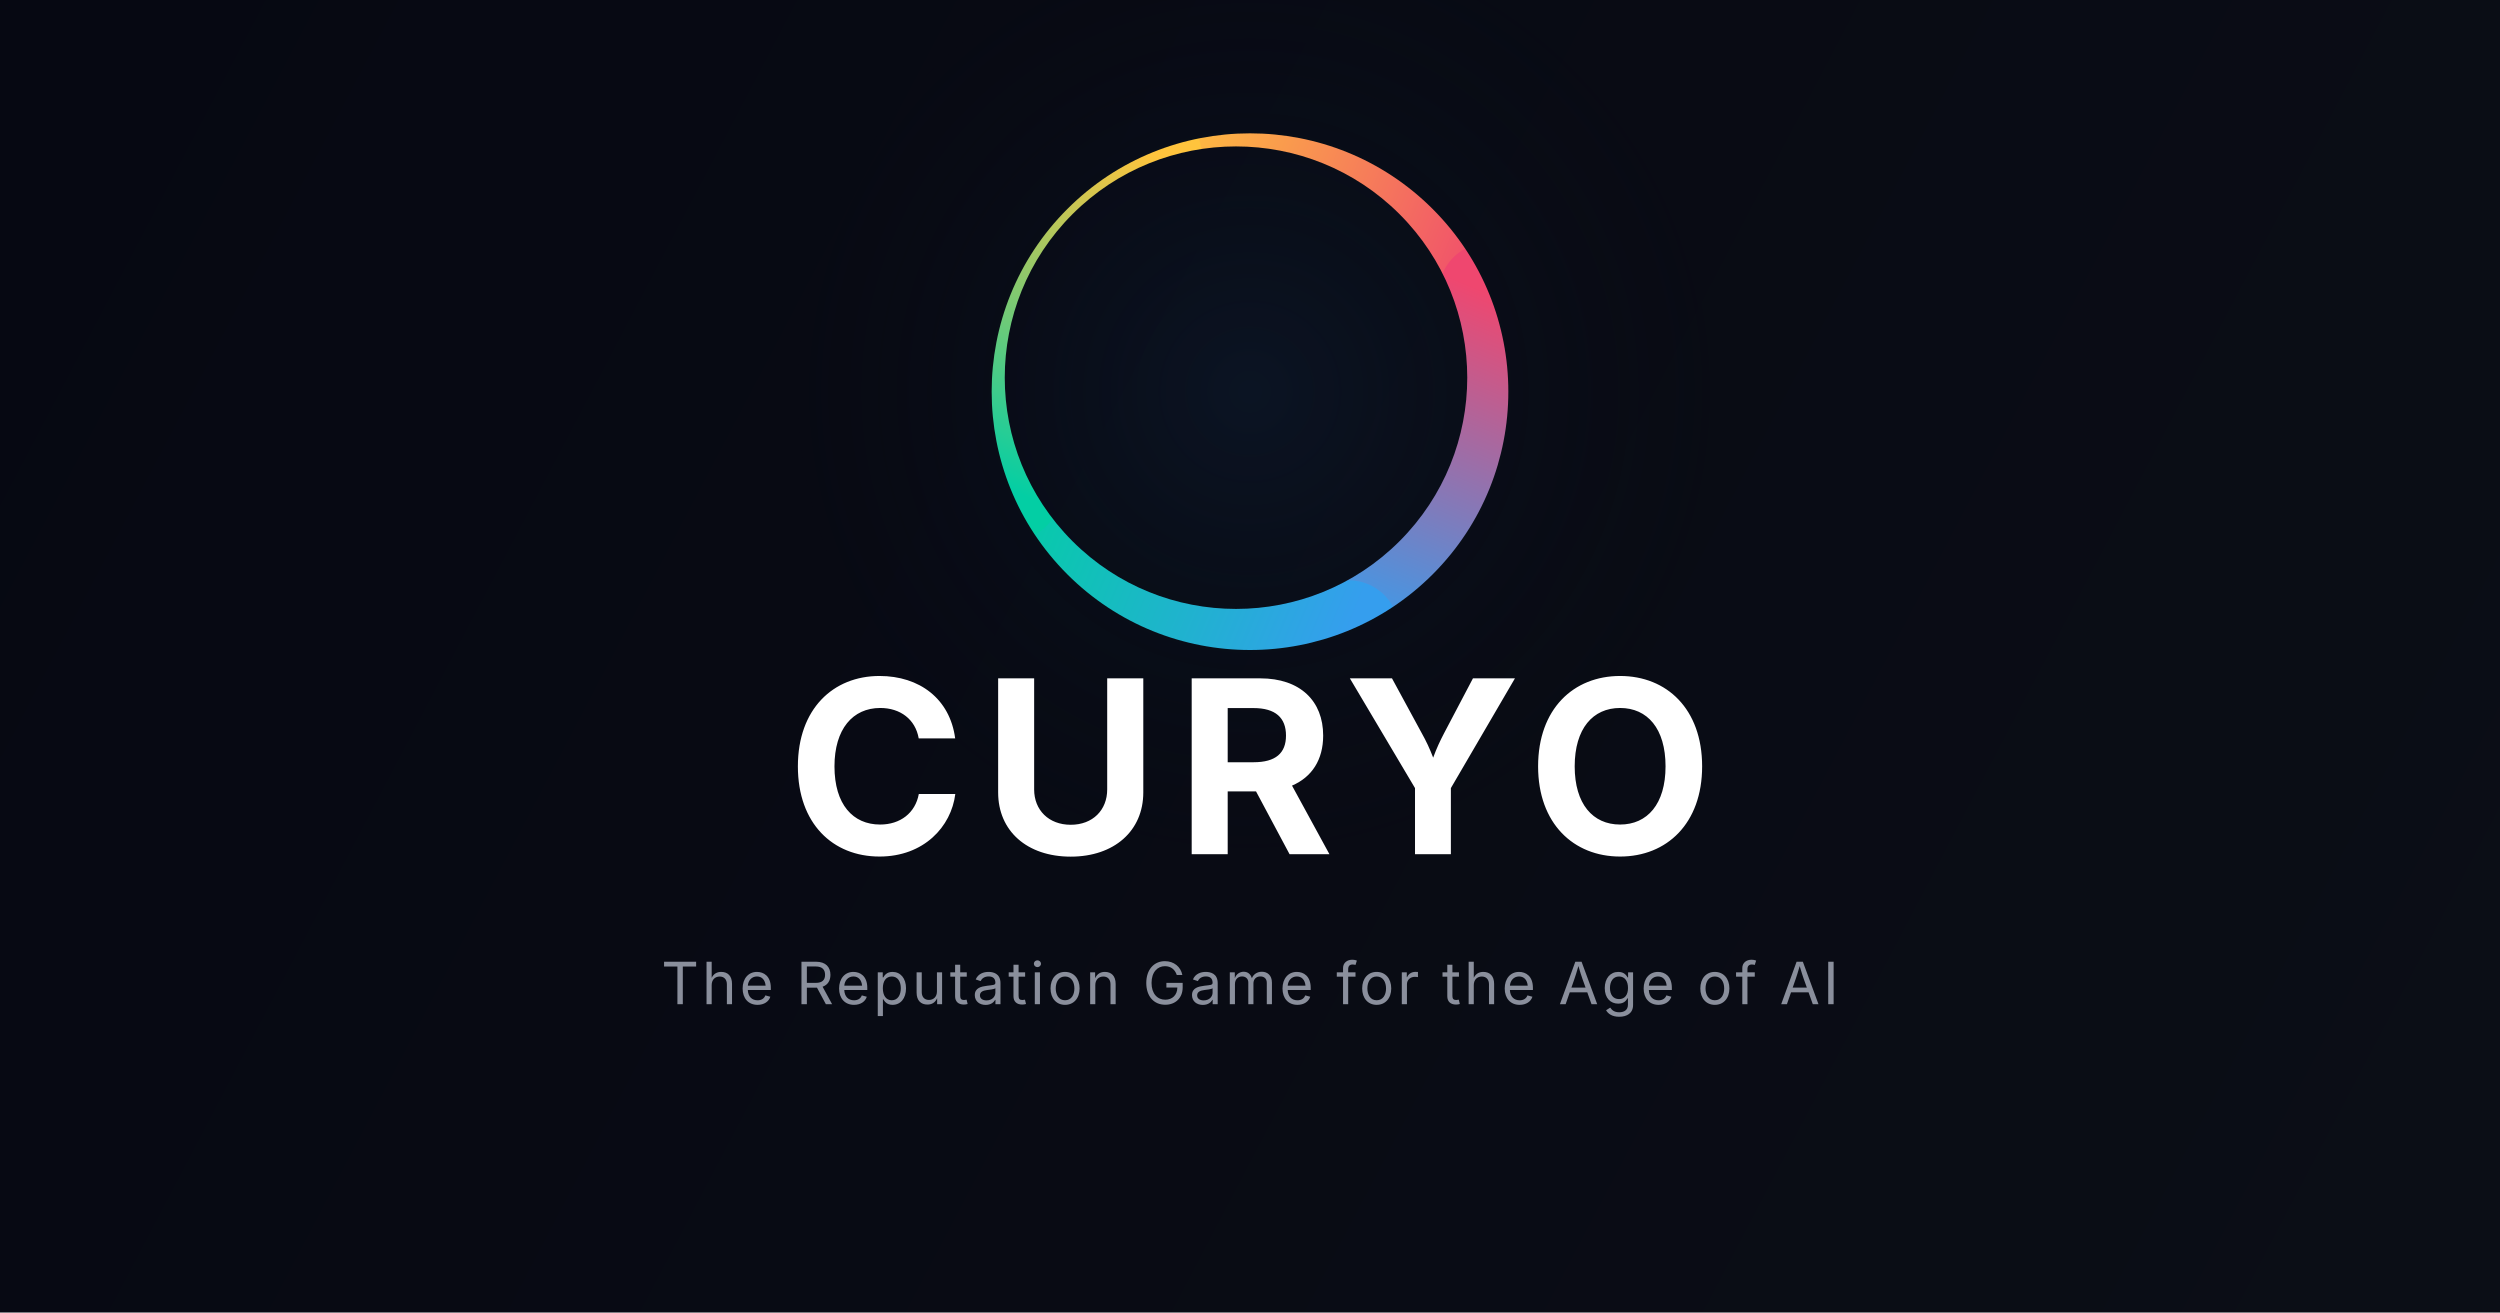
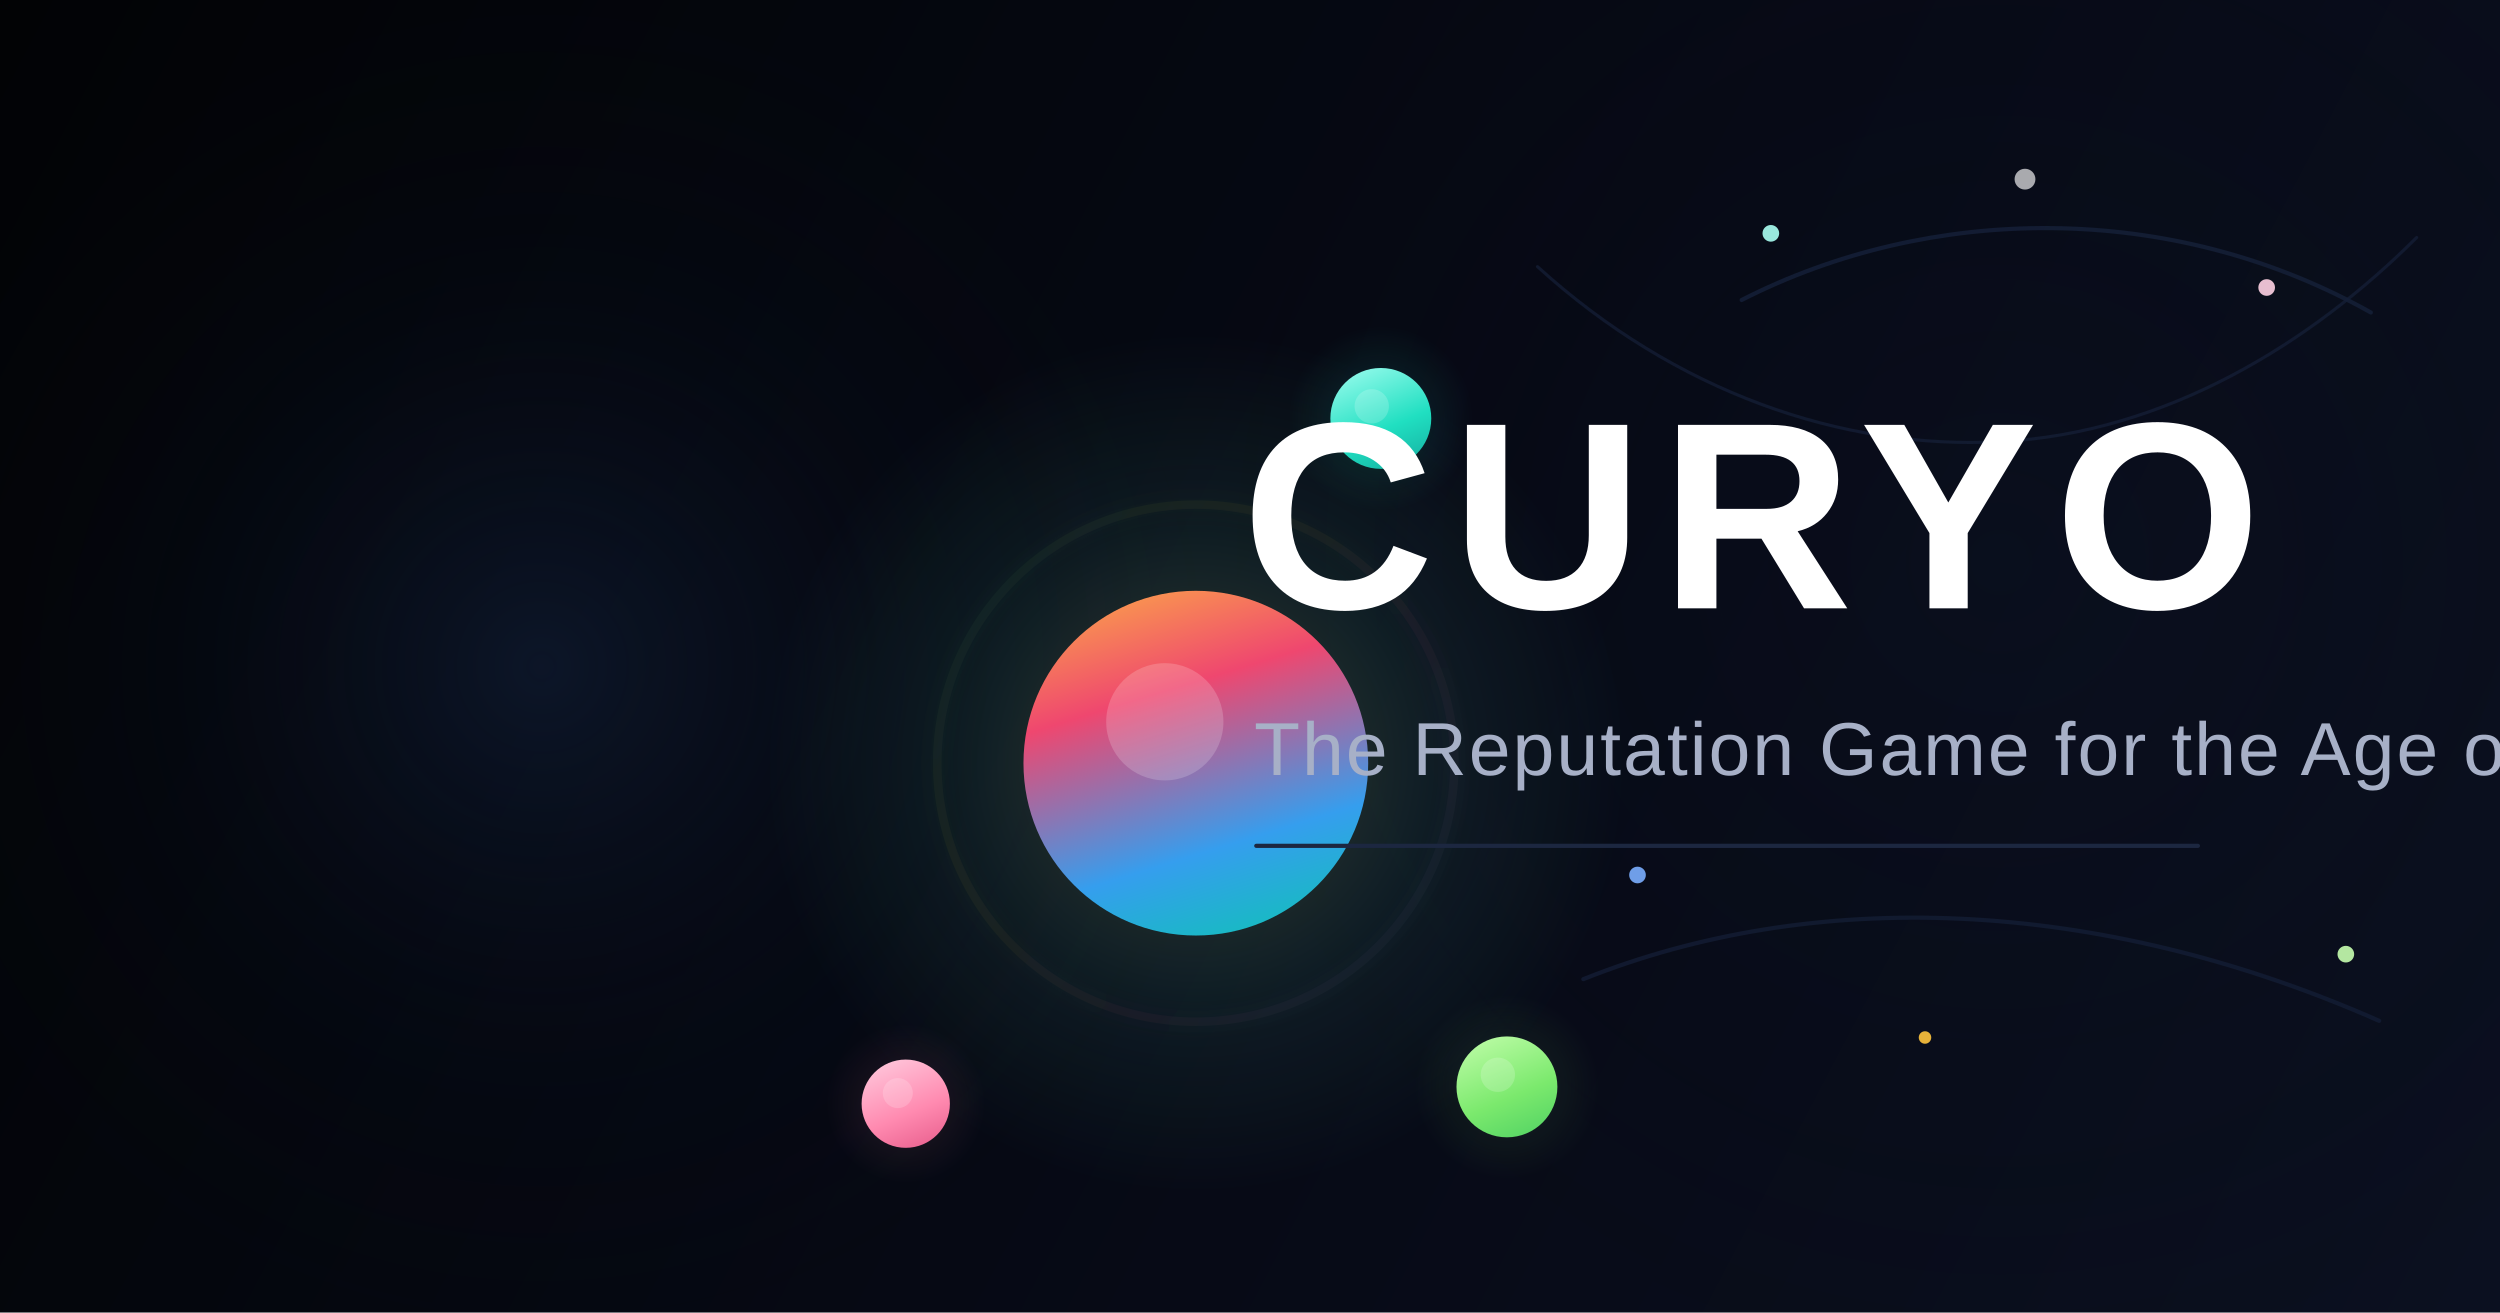
<svg xmlns="http://www.w3.org/2000/svg" viewBox="0 0 1200 630" width="1200" height="630" fill="none">
  <defs>
-     <linearGradient id="bg" x1="0" y1="0" x2="1200" y2="630" gradientUnits="userSpaceOnUse">
-       <stop offset="0" stop-color="#060812" />
-       <stop offset="1" stop-color="#0B0E16" />
+     <linearGradient id="og-bg" x1="0" y1="0" x2="1200" y2="630" gradientUnits="userSpaceOnUse">
+       <stop offset="0%" stop-color="#020305" />
+       <stop offset="50%" stop-color="#060914" />
+       <stop offset="100%" stop-color="#0B1020" />
    </linearGradient>
-     <radialGradient id="halo" cx="600" cy="188" r="240" gradientUnits="userSpaceOnUse">
-       <stop offset="0" stop-color="#0F1D33" stop-opacity="0.5" />
-       <stop offset="0.65" stop-color="#08101D" stop-opacity="0.18" />
-       <stop offset="1" stop-color="#060812" stop-opacity="0" />
+     <radialGradient id="og-left-glow" cx="260" cy="320" r="340" gradientUnits="userSpaceOnUse">
+       <stop offset="0%" stop-color="#12203A" stop-opacity=".6" />
+       <stop offset="52%" stop-color="#091223" stop-opacity=".18" />
+       <stop offset="100%" stop-color="#05070D" stop-opacity="0" />
    </radialGradient>
-     <linearGradient id="curyo-top-right" x1="600" y1="64" x2="724" y2="188" gradientUnits="userSpaceOnUse">
-       <stop offset="0" stop-color="#FFC43D" />
-       <stop offset="1" stop-color="#EF476F" />
+     <radialGradient id="og-right-glow" cx="960" cy="270" r="420" gradientUnits="userSpaceOnUse">
+       <stop offset="0%" stop-color="#0F182D" stop-opacity=".2" />
+       <stop offset="100%" stop-color="#05070D" stop-opacity="0" />
+     </radialGradient>
+     <linearGradient id="og-orbit" x1="110" y1="150" x2="394" y2="366" gradientUnits="userSpaceOnUse">
+       <stop offset="0%" stop-color="#03CEA4" stop-opacity=".18" />
+       <stop offset="32%" stop-color="#FFC43D" stop-opacity=".16" />
+       <stop offset="64%" stop-color="#EF476F" stop-opacity=".18" />
+       <stop offset="100%" stop-color="#359EEE" stop-opacity=".18" />
    </linearGradient>
-     <linearGradient id="curyo-bottom-right" x1="724" y1="188" x2="600" y2="312" gradientUnits="userSpaceOnUse">
-       <stop offset="0" stop-color="#EF476F" />
-       <stop offset="1" stop-color="#359EEE" />
+     <filter id="og-orbit-blur" x="70" y="70" width="372" height="372" filterUnits="userSpaceOnUse">
+       <feGaussianBlur stdDeviation="4.5" />
+     </filter>
+     <linearGradient id="og-main-fill" x1="0" y1="0" x2="1" y2="1" gradientTransform="rotate(28 .5 .5)">
+       <stop offset="0%" stop-color="#FFC43D" />
+       <stop offset="34%" stop-color="#EF476F" />
+       <stop offset="68%" stop-color="#359EEE" />
+       <stop offset="100%" stop-color="#03CEA4" />
    </linearGradient>
-     <linearGradient id="curyo-bottom-left" x1="600" y1="312" x2="476" y2="188" gradientUnits="userSpaceOnUse">
-       <stop offset="0" stop-color="#359EEE" />
-       <stop offset="1" stop-color="#03CEA4" />
+     <radialGradient id="og-main-glow" cx="50%" cy="50%" r="50%">
+       <stop offset="0%" stop-color="#FFE08E" stop-opacity=".54" />
+       <stop offset="58%" stop-color="#5BD7B8" stop-opacity=".18" />
+       <stop offset="100%" stop-color="#5BD7B8" stop-opacity="0" />
+     </radialGradient>
+     <linearGradient id="og-top-fill" x1="0" y1="0" x2="1" y2="1" gradientTransform="rotate(22 .5 .5)">
+       <stop offset="0%" stop-color="#A8FFF2" />
+       <stop offset="58%" stop-color="#20DFC1" />
+       <stop offset="100%" stop-color="#14A79B" />
    </linearGradient>
-     <linearGradient id="curyo-top-left" x1="476" y1="188" x2="600" y2="64" gradientUnits="userSpaceOnUse">
-       <stop offset="0" stop-color="#03CEA4" />
-       <stop offset="1" stop-color="#FFC43D" />
+     <radialGradient id="og-top-glow" cx="50%" cy="50%" r="50%">
+       <stop offset="0%" stop-color="#A8FFF2" stop-opacity=".46" />
+       <stop offset="58%" stop-color="#20DFC1" stop-opacity=".16" />
+       <stop offset="100%" stop-color="#20DFC1" stop-opacity="0" />
+     </radialGradient>
+     <linearGradient id="og-left-fill" x1="0" y1="0" x2="1" y2="1" gradientTransform="rotate(22 .5 .5)">
+       <stop offset="0%" stop-color="#FFD2E3" />
+       <stop offset="58%" stop-color="#FF8AB0" />
+       <stop offset="100%" stop-color="#E45787" />
    </linearGradient>
-     <mask id="curyo-ring-mask">
-       <rect width="1200" height="630" fill="black" />
-       <g transform="rotate(-22.5 600 188)">
-         <circle cx="600" cy="188" r="124" fill="white" />
-         <circle cx="600" cy="178.5" r="111" fill="black" />
-       </g>
-     </mask>
+     <radialGradient id="og-left-planet-glow" cx="50%" cy="50%" r="50%">
+       <stop offset="0%" stop-color="#FFD2E3" stop-opacity=".42" />
+       <stop offset="58%" stop-color="#FF8AB0" stop-opacity=".14" />
+       <stop offset="100%" stop-color="#FF8AB0" stop-opacity="0" />
+     </radialGradient>
+     <linearGradient id="og-right-fill" x1="0" y1="0" x2="1" y2="1" gradientTransform="rotate(22 .5 .5)">
+       <stop offset="0%" stop-color="#C7FFAF" />
+       <stop offset="58%" stop-color="#7BE96D" />
+       <stop offset="100%" stop-color="#4BCF62" />
+     </linearGradient>
+     <radialGradient id="og-right-planet-glow" cx="50%" cy="50%" r="50%">
+       <stop offset="0%" stop-color="#C7FFAF" stop-opacity=".42" />
+       <stop offset="58%" stop-color="#7BE96D" stop-opacity=".14" />
+       <stop offset="100%" stop-color="#7BE96D" stop-opacity="0" />
+     </radialGradient>
+     <symbol id="og-brand-mark" viewBox="0 0 512 512">
+       <circle cx="256" cy="258" r="123" fill="none" stroke="url(#og-orbit)" stroke-width="10" stroke-opacity=".1" filter="url(#og-orbit-blur)" />
+       <circle cx="256" cy="258" r="123" fill="none" stroke="url(#og-orbit)" stroke-width="4" stroke-opacity=".24" />
+       <circle cx="256" cy="258" r="205" fill="url(#og-main-glow)" fill-opacity=".46" />
+       <circle cx="256" cy="258" r="82" fill="url(#og-main-fill)" />
+       <circle cx="241.24" cy="238.32" r="27.88" fill="#FFFFFF" fill-opacity=".18" />
+       <circle cx="344" cy="94" r="44" fill="url(#og-top-glow)" fill-opacity=".4" />
+       <circle cx="344" cy="94" r="24" fill="url(#og-top-fill)" />
+       <circle cx="339.68" cy="88.24" r="8.16" fill="#FFFFFF" fill-opacity=".18" />
+       <circle cx="118" cy="420" r="38" fill="url(#og-left-planet-glow)" fill-opacity=".36" />
+       <circle cx="118" cy="420" r="21" fill="url(#og-left-fill)" />
+       <circle cx="114.22" cy="414.96" r="7.14" fill="#FFFFFF" fill-opacity=".18" />
+       <circle cx="404" cy="412" r="44" fill="url(#og-right-planet-glow)" fill-opacity=".36" />
+       <circle cx="404" cy="412" r="24" fill="url(#og-right-fill)" />
+       <circle cx="399.68" cy="406.24" r="8.16" fill="#FFFFFF" fill-opacity=".18" />
+     </symbol>
  </defs>
-   <rect width="1200" height="630" fill="url(#bg)" />
-   <circle cx="600" cy="188" r="240" fill="url(#halo)" />
-   <g mask="url(#curyo-ring-mask)" transform="rotate(-22.5 600 188)">
-     <path d="M600 64 A124 124 0 0 1 724 188" stroke="url(#curyo-top-right)" stroke-width="48" stroke-linecap="round" />
-     <path d="M724 188 A124 124 0 0 1 600 312" stroke="url(#curyo-bottom-right)" stroke-width="48" stroke-linecap="round" />
-     <path d="M600 312 A124 124 0 0 1 476 188" stroke="url(#curyo-bottom-left)" stroke-width="48" stroke-linecap="round" />
-     <path d="M476 188 A124 124 0 0 1 600 64" stroke="url(#curyo-top-left)" stroke-width="48" stroke-linecap="round" />
+   <rect width="1200" height="630" fill="url(#og-bg)" />
+   <circle cx="260" cy="320" r="340" fill="url(#og-left-glow)" />
+   <circle cx="960" cy="270" r="420" fill="url(#og-right-glow)" />
+   <g opacity=".8">
+     <path d="M836 144C926 98 1042 96 1138 150" stroke="#152039" stroke-width="2" stroke-linecap="round" />
+     <path d="M760 470C870 426 1006 430 1142 490" stroke="#131D34" stroke-width="2" stroke-linecap="round" />
+     <path d="M738 128C804 188 884 216 960 212C1040 208 1110 164 1160 114" stroke="#17233E" stroke-width="1.5" stroke-linecap="round" opacity=".74" />
  </g>
-   <text x="600" y="410" font-family="'Space Grotesk', 'Inter', 'Segoe UI', sans-serif" font-size="116" font-weight="700" fill="white" text-anchor="middle" letter-spacing="8">
+   <g opacity=".9">
+     <circle cx="850" cy="112" r="4" fill="#A8FFF2" />
+     <circle cx="972" cy="86" r="5" fill="#FFFFFF" fill-opacity=".72" />
+     <circle cx="1088" cy="138" r="4" fill="#FFD2E3" />
+     <circle cx="1126" cy="458" r="4" fill="#C7FFAF" />
+     <circle cx="924" cy="498" r="3" fill="#FFC43D" />
+     <circle cx="786" cy="420" r="4" fill="#7AAEFF" />
+   </g>
+   <use href="#og-brand-mark" transform="translate(82 106) scale(.82)" />
+   <text x="596" y="292" font-family="'Helvetica Neue', Arial, sans-serif" font-size="128" font-weight="700" fill="#FFFFFF" letter-spacing="8">
    CURYO
  </text>
-   <text x="600" y="482" font-family="'Inter', 'Segoe UI', sans-serif" font-size="28" fill="#8A8F9C" text-anchor="middle" letter-spacing="1.5">
+   <text x="602" y="372" font-family="'Helvetica Neue', Arial, sans-serif" font-size="36" font-weight="400" fill="#A7B0C7" letter-spacing="1">
    The Reputation Game for the Age of AI
  </text>
+   <rect x="602" y="405" width="454" height="2" rx="1" fill="#1C2740" />
</svg>
